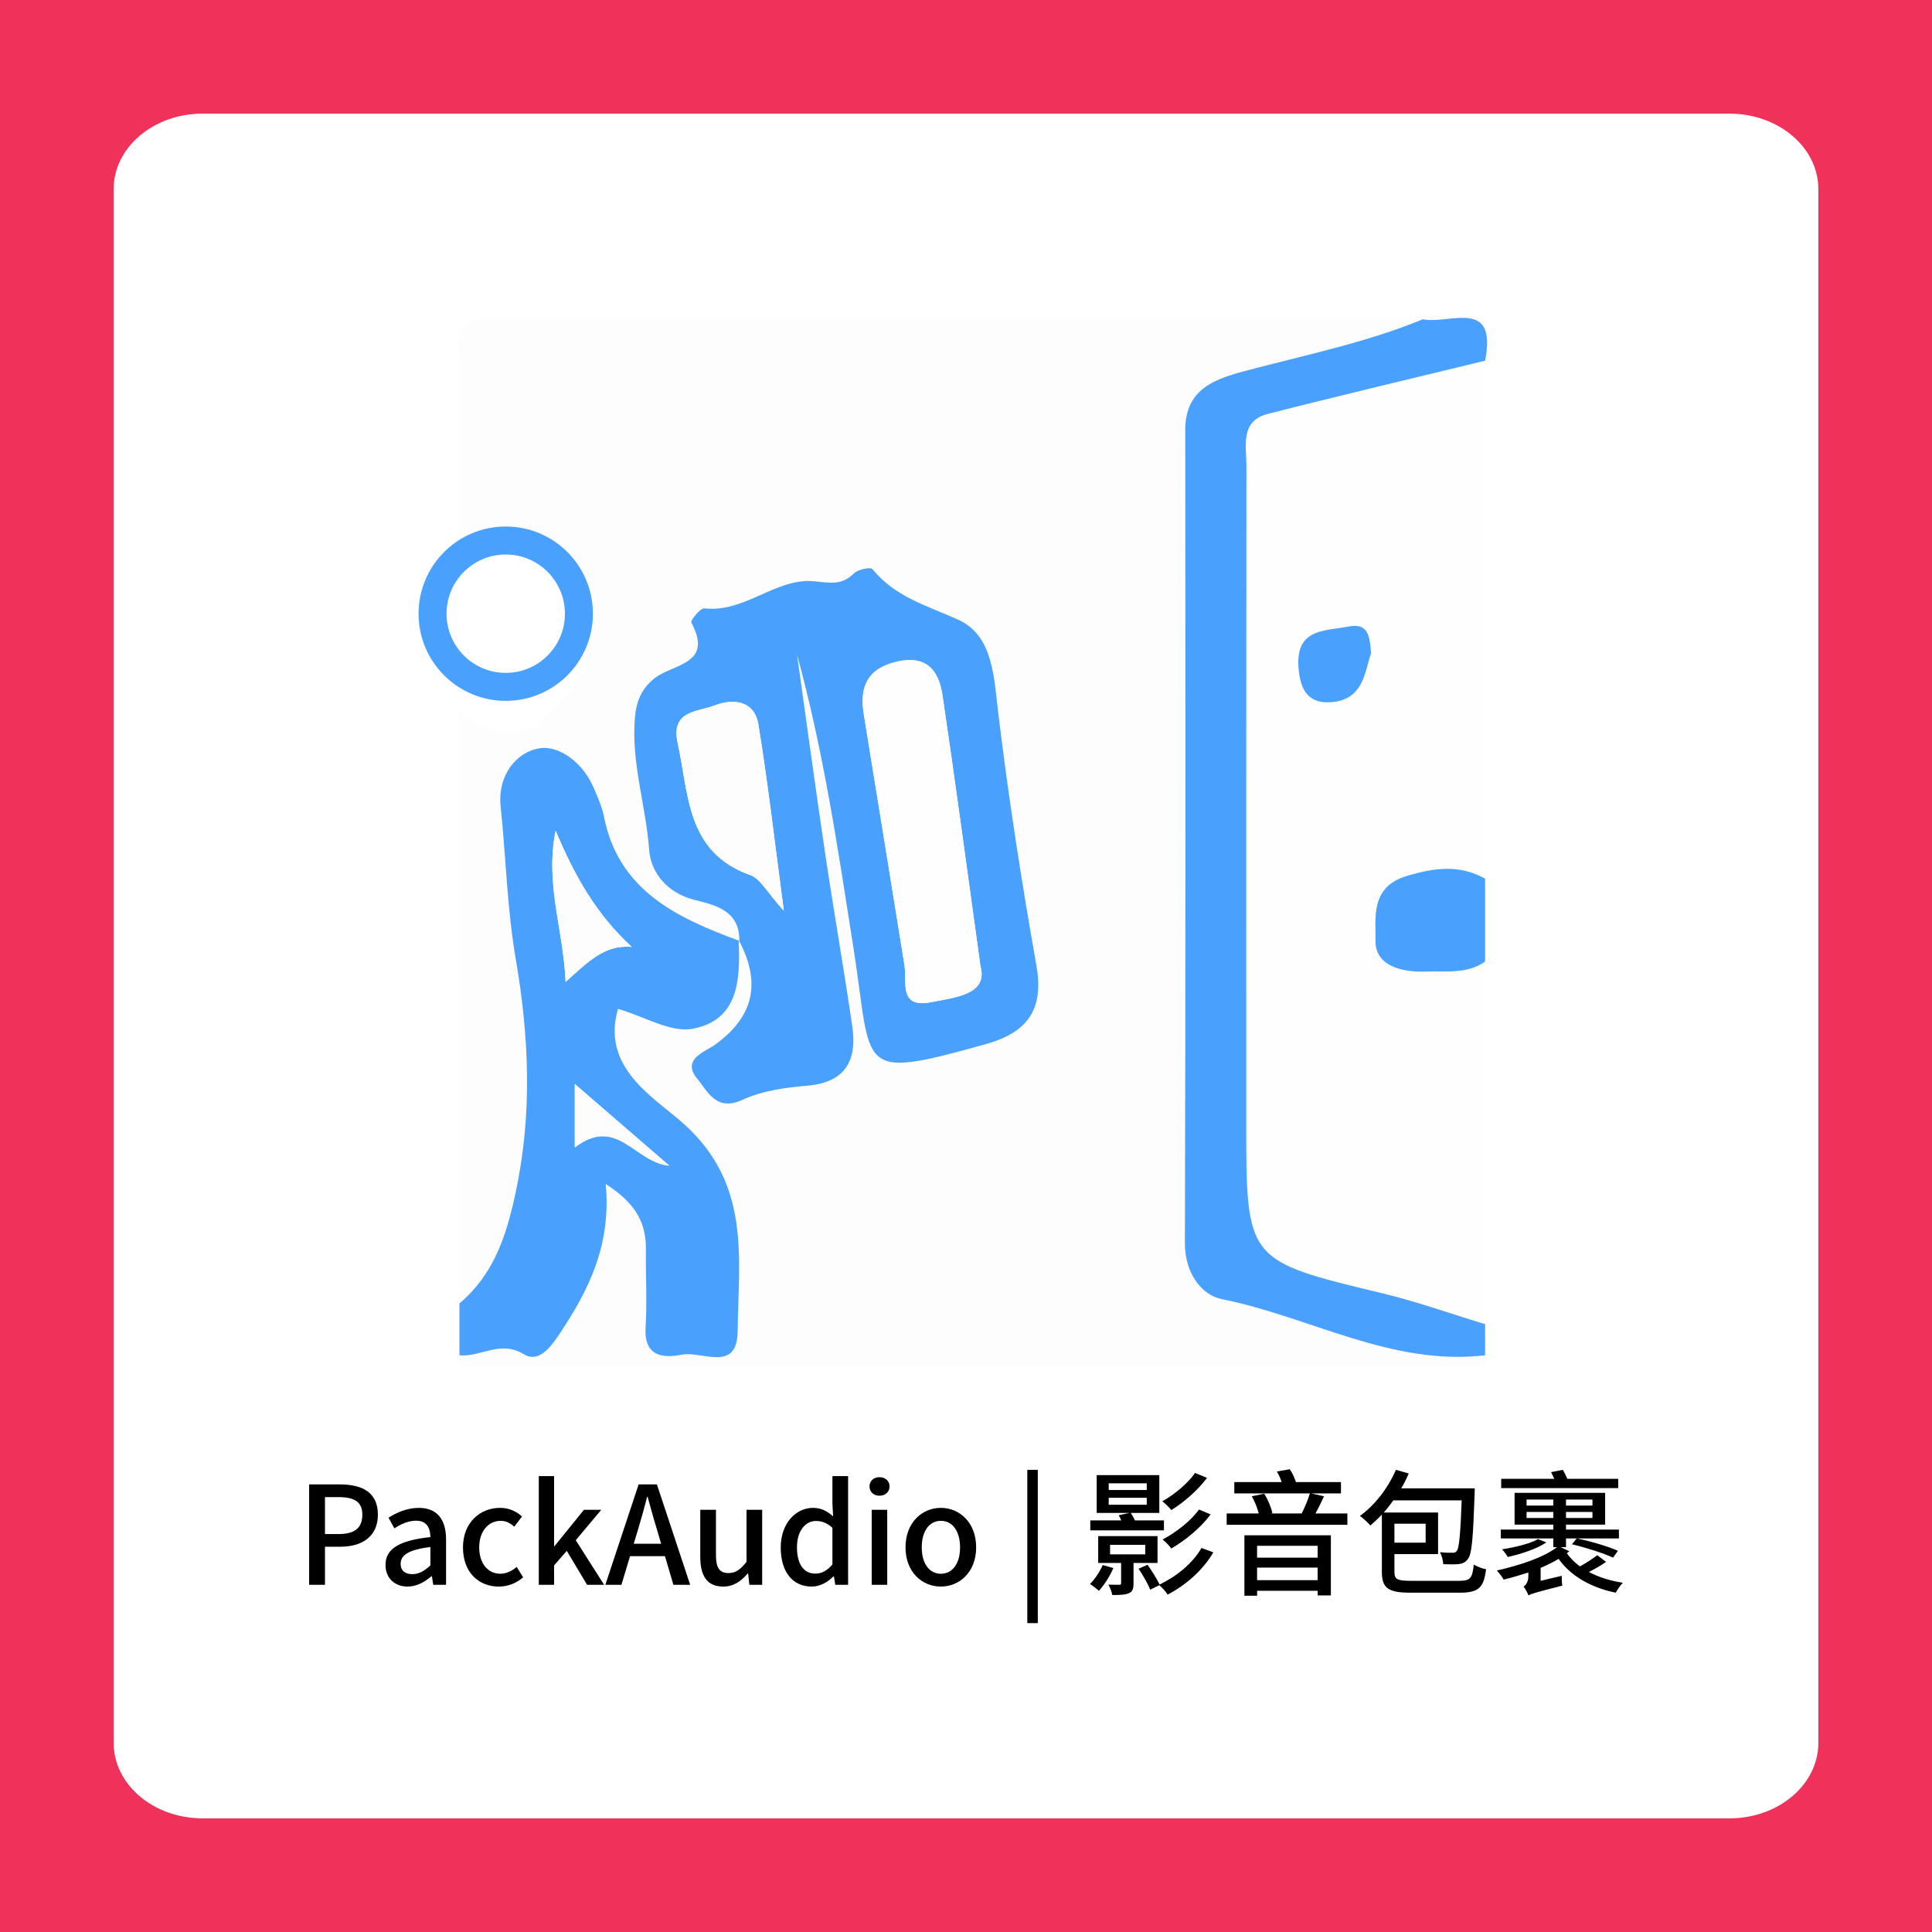
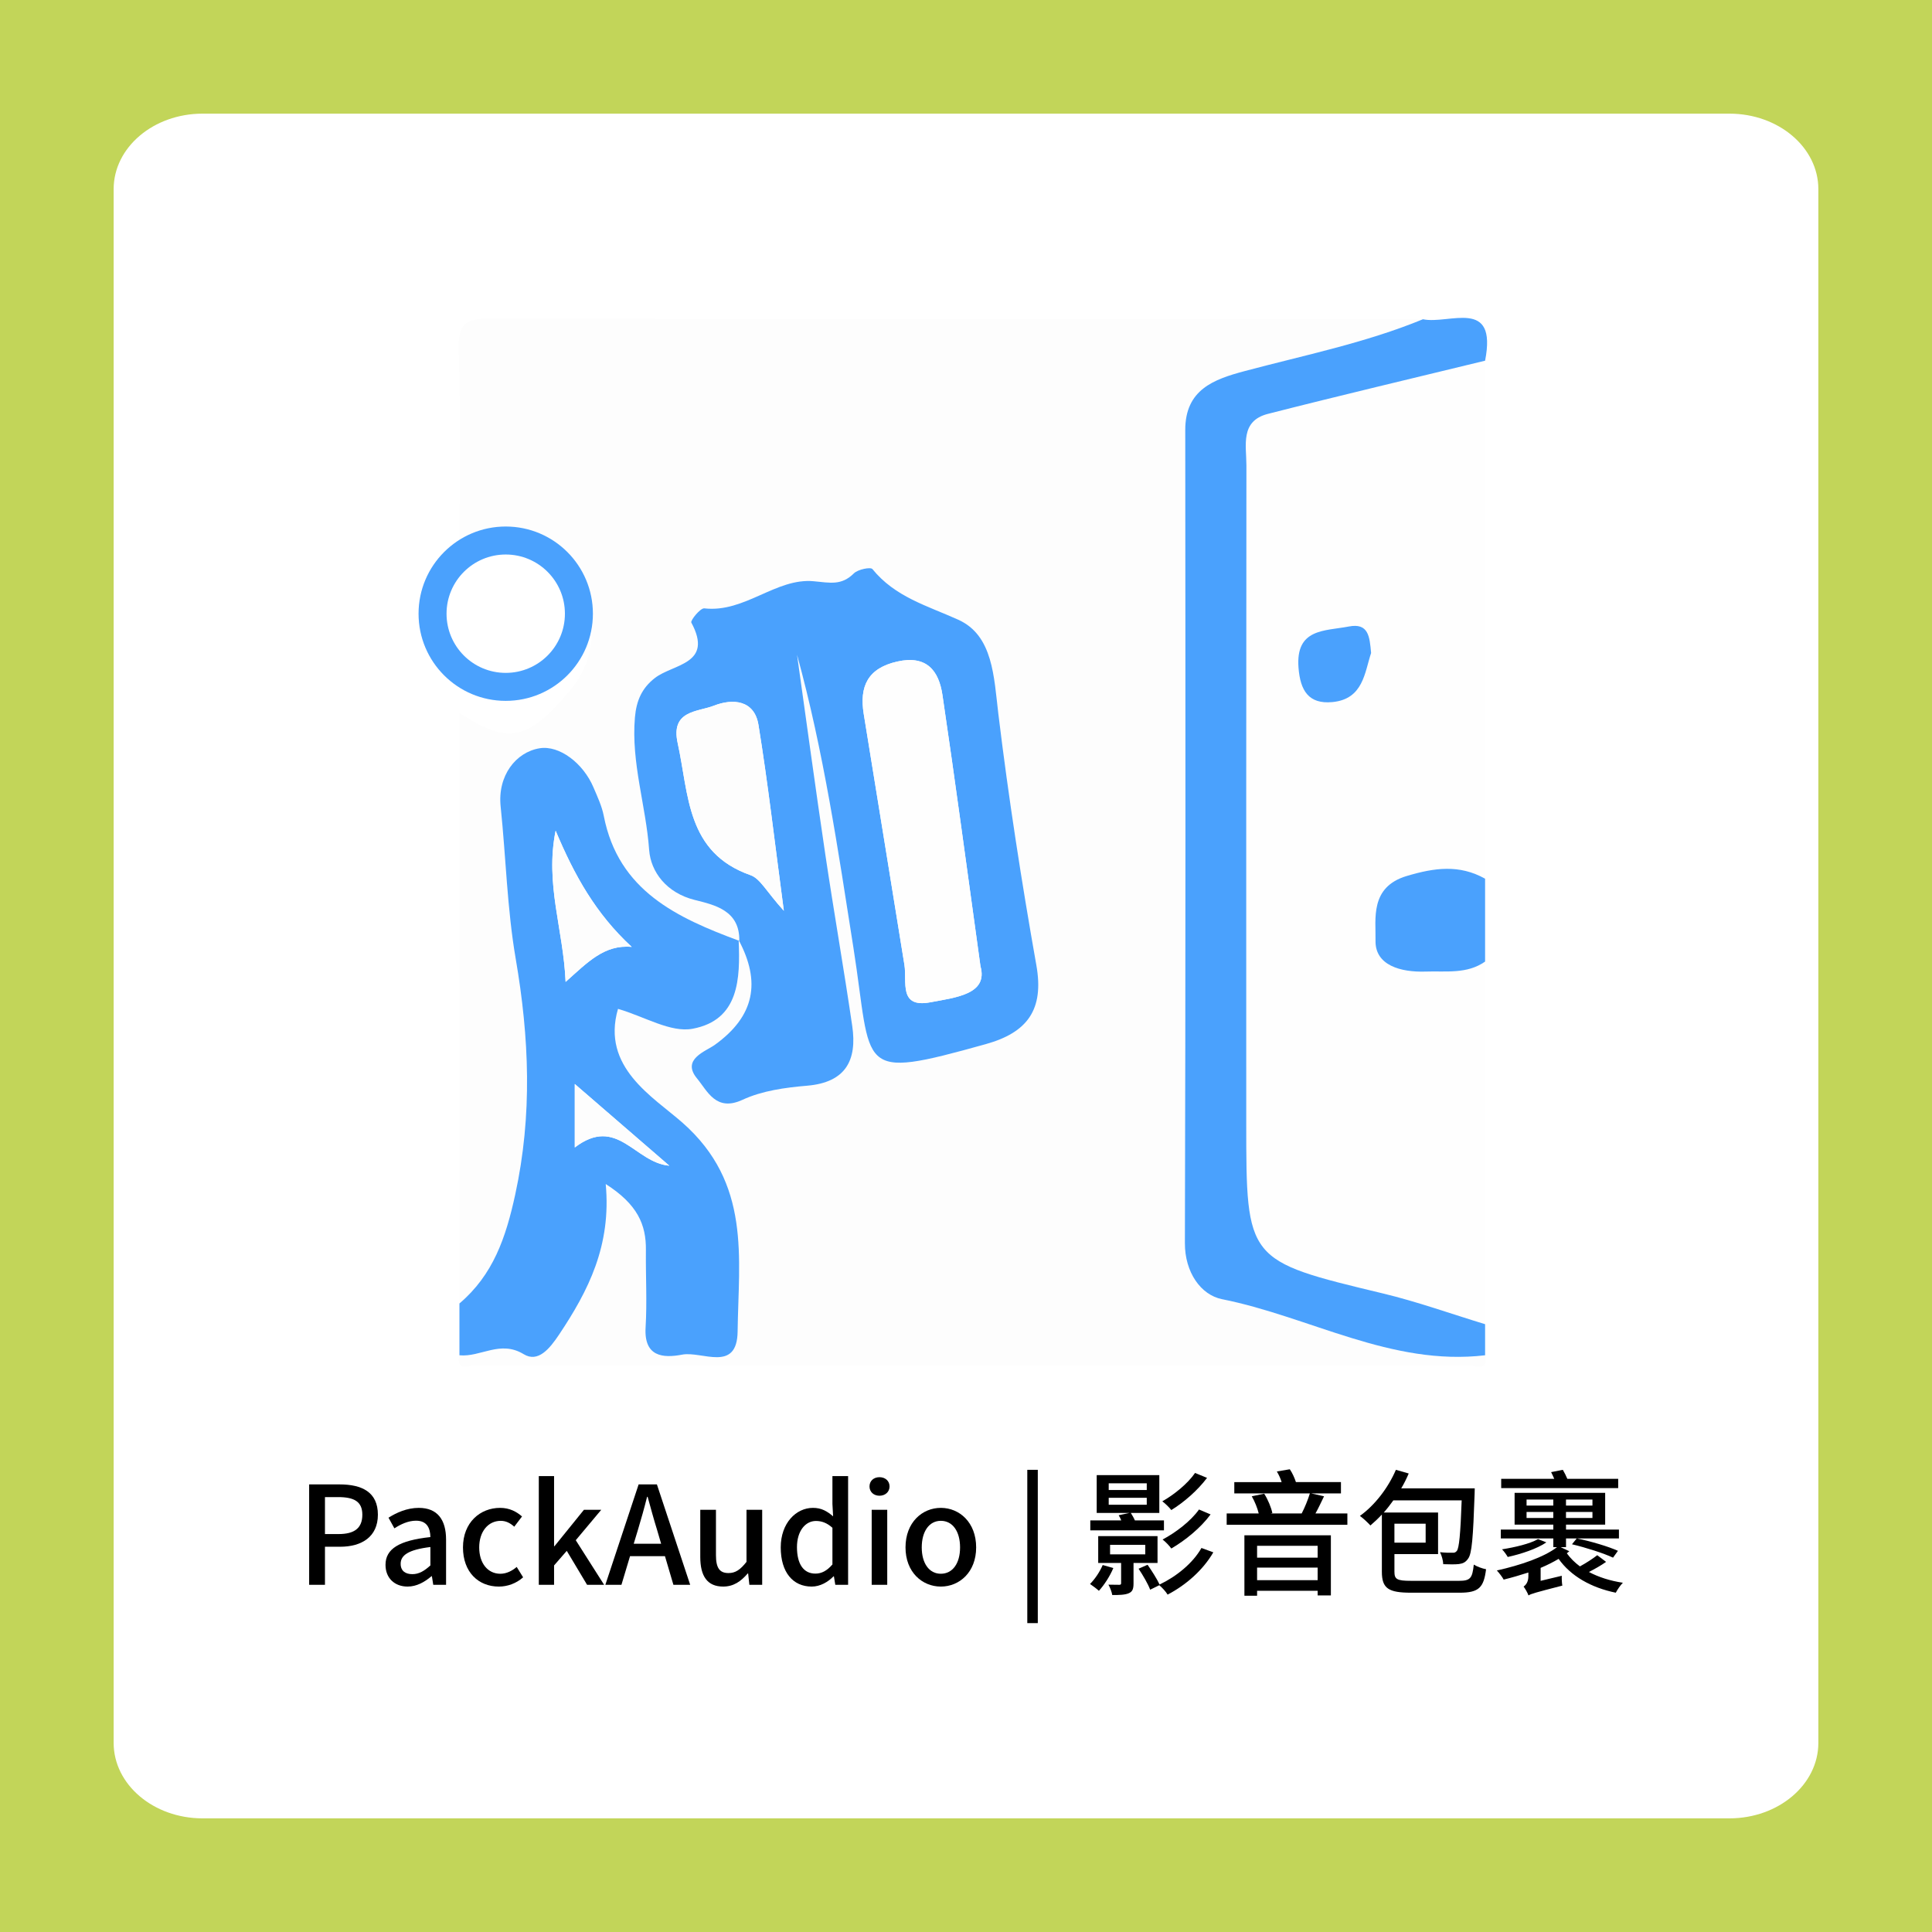
<svg xmlns="http://www.w3.org/2000/svg" version="1.1" id="圖層_1" x="0px" y="0px" width="340px" height="340px" viewBox="0 0 340 340" enable-background="new 0 0 340 340" xml:space="preserve">
-   <rect fill="#F0325B" width="340" height="340" />
-   <path fill="#FFFFFF" d="M320,306.716c0,7.336-7.008,13.284-15.652,13.284H35.652C27.008,320,20,314.052,20,306.716V33.284  C20,25.947,27.008,20,35.652,20h268.695C312.992,20,320,25.947,320,33.284V306.716z" />
-   <path fill-rule="evenodd" clip-rule="evenodd" fill="#FDFDFD" d="M80.853,98.117c0-12.154,0.243-24.317-0.125-36.461  c-0.139-4.58,1.036-5.607,5.594-5.592c54.697,0.184,109.394,0.119,164.09,0.119c-10.132,4.167-20.85,6.316-31.378,9.123  c-5.437,1.45-10.458,3.255-10.452,10.362c0.038,47.705,0.074,95.41-0.063,143.113c-0.014,5.11,2.798,9.107,6.535,9.854  c15.478,3.09,29.781,11.817,46.297,9.871c0.623,2.88-1.601,1.785-2.713,1.786c-58.358,0.042-116.715,0.042-175.074,0  c-1.112-0.001-3.335,1.094-2.712-1.786c3.731,0.371,7.154-2.726,11.307-0.193c2.519,1.537,4.554-0.936,6.248-3.477  c5.11-7.668,9.198-15.613,8.188-26.467c5.617,3.592,7.119,7.158,7.072,11.628c-0.049,4.538,0.214,9.089-0.055,13.611  c-0.307,5.164,3.044,5.433,6.437,4.785c3.483-0.665,9.67,3.221,9.759-4.082c0.157-12.976,2.42-26.062-9.718-36.748  c-5.143-4.528-14.33-9.734-11.333-20.019c4.706,1.369,9.254,4.226,13.131,3.499c8.197-1.535,8.387-8.801,8.102-15.611  c3.93,7.365,2.84,13.388-4.201,18.449c-1.593,1.146-5.939,2.521-3.115,5.922c1.823,2.196,3.325,5.913,8.011,3.739  c3.438-1.595,7.507-2.147,11.353-2.475c6.828-0.58,8.818-4.506,7.939-10.521c-1.471-10.066-3.236-20.091-4.733-30.153  c-1.74-11.71-3.327-23.443-4.979-35.167c4.674,16.992,7.207,34.274,9.918,51.528c3.397,21.617,0.183,23.447,23.304,16.994  c7.293-2.034,10.286-6.035,8.896-13.875c-2.605-14.694-4.898-29.461-6.694-44.274c-0.783-6.459-0.914-13.769-7.052-16.538  c-5.488-2.477-11.121-3.995-15.104-8.911c-0.329-0.406-2.558,0.052-3.264,0.753c-2.19,2.169-4.147,1.66-7.07,1.386  c-6.65-0.623-12.117,5.588-19.257,4.774c-0.697-0.079-2.476,2.137-2.282,2.498c3.963,7.374-3.197,7.252-6.42,9.763  c-2.254,1.754-3.252,3.938-3.508,6.958c-0.677,7.948,1.941,15.489,2.505,23.285c0.282,3.893,3.08,7.576,8.002,8.804  c3.587,0.896,7.967,1.866,7.866,7.206c-10.957-4.067-21.282-8.788-23.853-21.994c-0.336-1.73-1.122-3.389-1.819-5.03  c-1.795-4.225-5.983-7.445-9.482-6.869c-4.16,0.685-7.42,4.808-6.849,10.265c0.934,8.914,1.134,17.941,2.647,26.749  c2.391,13.913,2.962,27.525-0.083,41.528c-1.652,7.596-3.881,14.123-9.816,19.163c0-34.642,0-69.282,0-103.924  c8.591,5.612,12.084,4.902,19.472-3.958c5.544-6.649,5.093-15.784-1.359-22.46C93.314,93.201,87.183,92.707,80.853,98.117z" />
-   <path fill-rule="evenodd" clip-rule="evenodd" fill="#FEFEFE" d="M261.352,169.222c0,21.271,0,42.542,0,63.813  c-5.992-1.822-11.91-3.953-17.989-5.413c-24.026-5.771-24.046-5.692-24.046-30.04c0-38.558-0.016-77.118,0.029-115.677  c0.003-3.477-1.142-7.812,3.776-9.068c12.711-3.248,25.482-6.258,38.229-9.362c0,30.387,0,60.774,0,91.161  c-4.527-2.529-8.885-1.941-13.792-0.476c-6.521,1.947-5.417,7.565-5.491,11.383c-0.084,4.361,4.473,5.587,8.815,5.437  C254.479,170.855,258.135,171.468,261.352,169.222z M241.291,114.917c-0.258-2.909-0.46-5.333-3.926-4.663  c-4.24,0.819-9.395,0.307-8.848,7.276c0.314,4.005,1.785,6.421,5.956,6.025C239.924,123.038,240.149,118.339,241.291,114.917z" />
-   <path fill-rule="evenodd" clip-rule="evenodd" fill="#4AA1FD" d="M80.853,229.389c5.935-5.04,8.164-11.567,9.816-19.163  c3.045-14.003,2.474-27.615,0.083-41.528c-1.513-8.807-1.714-17.834-2.647-26.749c-0.572-5.457,2.688-9.581,6.849-10.265  c3.499-0.576,7.687,2.644,9.482,6.869c0.697,1.641,1.482,3.3,1.819,5.03c2.57,13.206,12.896,17.927,23.853,21.994l-0.116-0.146  c0.286,6.812,0.096,14.077-8.102,15.612c-3.877,0.727-8.425-2.13-13.131-3.499c-2.998,10.284,6.19,15.49,11.333,20.019  c12.139,10.687,9.875,23.772,9.718,36.748c-0.089,7.303-6.276,3.417-9.759,4.082c-3.393,0.647-6.744,0.379-6.437-4.785  c0.27-4.522,0.006-9.073,0.055-13.611c0.047-4.47-1.456-8.036-7.072-11.628c1.01,10.854-3.079,18.799-8.188,26.467  c-1.693,2.541-3.729,5.014-6.248,3.477c-4.153-2.532-7.576,0.564-11.307,0.193C80.853,235.467,80.853,232.427,80.853,229.389z   M111.171,166.639c-6.329-5.837-10.078-12.57-13.389-20.451c-1.895,9.416,1.353,17.283,1.756,26.609  C103.356,169.407,106.327,166.184,111.171,166.639z M101.152,201.937c7.483-5.695,10.531,2.674,16.635,3.207  c-5.823-5.033-11.646-10.065-16.635-14.377C101.152,193.083,101.152,196.944,101.152,201.937z" />
-   <path fill-rule="evenodd" clip-rule="evenodd" fill="#4AA1FD" d="M261.352,63.476c-12.747,3.104-25.519,6.114-38.229,9.362  c-4.918,1.256-3.773,5.591-3.776,9.068c-0.045,38.559-0.029,77.119-0.029,115.677c0,24.348,0.02,24.27,24.046,30.04  c6.079,1.46,11.997,3.591,17.989,5.413c0,1.823,0,3.646,0,5.47c-16.516,1.946-30.819-6.781-46.297-9.871  c-3.737-0.746-6.549-4.743-6.535-9.854c0.137-47.703,0.101-95.408,0.063-143.113c-0.006-7.107,5.016-8.912,10.452-10.362  c10.528-2.807,21.246-4.957,31.378-9.123C255.034,57.149,263.541,52.292,261.352,63.476z" />
-   <path fill-rule="evenodd" clip-rule="evenodd" fill="#4AA1FD" d="M261.352,169.222c-3.217,2.246-6.873,1.633-10.468,1.758  c-4.343,0.15-8.899-1.075-8.815-5.437c0.074-3.817-1.03-9.436,5.491-11.383c4.907-1.465,9.265-2.054,13.792,0.476  C261.352,159.498,261.352,164.361,261.352,169.222z" />
-   <path fill-rule="evenodd" clip-rule="evenodd" fill="#4AA1FD" d="M130.106,165.577c0.101-5.339-4.279-6.31-7.866-7.206  c-4.922-1.228-7.72-4.911-8.002-8.804c-0.563-7.796-3.182-15.337-2.505-23.285c0.256-3.02,1.254-5.204,3.508-6.958  c3.224-2.511,10.384-2.39,6.42-9.763c-0.194-0.361,1.585-2.577,2.282-2.498c7.14,0.814,12.607-5.397,19.257-4.774  c2.923,0.274,4.879,0.784,7.07-1.386c0.707-0.702,2.935-1.159,3.264-0.753c3.983,4.916,9.616,6.434,15.104,8.911  c6.138,2.77,6.269,10.079,7.052,16.538c1.796,14.813,4.089,29.58,6.694,44.274c1.39,7.84-1.604,11.841-8.896,13.875  c-23.121,6.453-19.907,4.623-23.304-16.994c-2.712-17.254-5.245-34.536-9.918-51.528c1.652,11.724,3.239,23.457,4.979,35.167  c1.497,10.063,3.262,20.087,4.733,30.153c0.878,6.016-1.112,9.941-7.939,10.521c-3.846,0.327-7.915,0.88-11.353,2.475  c-4.686,2.174-6.188-1.543-8.011-3.739c-2.824-3.401,1.522-4.775,3.115-5.922c7.042-5.062,8.131-11.084,4.201-18.449  C129.991,165.431,130.106,165.577,130.106,165.577z M172.546,170.035c-2.435-17.509-4.45-32.635-6.691-47.726  c-0.635-4.279-2.774-7.045-7.932-5.89c-5.225,1.171-6.707,4.381-5.918,9.235c2.393,14.715,4.787,29.431,7.16,44.149  c0.478,2.967-1.061,7.64,4.553,6.584C168.266,175.532,173.92,174.96,172.546,170.035z M137.942,160.28  c-1.618-12.106-2.796-22.448-4.465-32.71c-0.717-4.408-4.551-4.673-7.823-3.387c-2.865,1.125-7.671,0.798-6.391,6.6  c1.996,9.049,1.476,19.249,12.825,23.235C133.799,154.619,134.906,156.939,137.942,160.28z" />
-   <path fill-rule="evenodd" clip-rule="evenodd" fill="#4AA1FD" d="M241.291,114.917c-1.142,3.422-1.367,8.12-6.817,8.638  c-4.171,0.396-5.642-2.02-5.956-6.025c-0.547-6.969,4.607-6.457,8.848-7.276C240.831,109.585,241.033,112.008,241.291,114.917z" />
-   <path fill-rule="evenodd" clip-rule="evenodd" fill="#FDFDFD" d="M111.171,166.639c-4.845-0.455-7.815,2.768-11.633,6.158  c-0.404-9.326-3.651-17.193-1.756-26.609C101.093,154.069,104.843,160.802,111.171,166.639z" />
-   <path fill-rule="evenodd" clip-rule="evenodd" fill="#FDFDFD" d="M101.152,201.937c0-4.992,0-8.854,0-11.17  c4.989,4.312,10.812,9.344,16.635,14.377C111.683,204.61,108.635,196.241,101.152,201.937z" />
-   <path fill-rule="evenodd" clip-rule="evenodd" fill="#FEFEFE" d="M172.546,170.035c1.374,4.925-4.28,5.497-8.829,6.353  c-5.614,1.056-4.075-3.617-4.553-6.584c-2.373-14.718-4.767-29.434-7.16-44.149c-0.789-4.854,0.694-8.064,5.918-9.235  c5.158-1.156,7.297,1.61,7.932,5.89C168.096,137.4,170.111,152.526,172.546,170.035z" />
-   <path fill-rule="evenodd" clip-rule="evenodd" fill="#FDFDFD" d="M137.942,160.28c-3.037-3.341-4.144-5.661-5.854-6.262  c-11.349-3.987-10.829-14.186-12.825-23.235c-1.28-5.801,3.525-5.474,6.391-6.6c3.272-1.287,7.106-1.021,7.823,3.387  C135.146,137.832,136.325,148.173,137.942,160.28z" />
+   <rect y="0" fill="#C2D559" width="340" height="340" />
+   <path fill="#FFFFFF" d="M320,306.716c0,7.336-7.008,13.284-15.652,13.284H35.652C27.008,320,20,314.052,20,306.716V33.284  C20,25.947,27.008,20,35.652,20h268.696C312.992,20,320,25.947,320,33.284V306.716z" />
+   <path fill="#FDFDFD" d="M80.853,98.117c0-12.154,0.243-24.317-0.125-36.462c-0.139-4.579,1.036-5.606,5.594-5.592  c54.697,0.185,109.394,0.119,164.09,0.119c-10.133,4.167-20.85,6.316-31.378,9.123c-5.437,1.45-10.458,3.255-10.452,10.362  c0.038,47.705,0.074,95.41-0.063,143.112c-0.015,5.11,2.797,9.107,6.535,9.854c15.477,3.09,29.78,11.817,46.297,9.871  c0.623,2.88-1.602,1.785-2.713,1.786c-58.359,0.042-116.716,0.042-175.075,0c-1.112-0.001-3.335,1.094-2.712-1.786  c3.731,0.371,7.154-2.727,11.307-0.193c2.519,1.537,4.554-0.936,6.248-3.477c5.11-7.668,9.198-15.613,8.188-26.467  c5.617,3.592,7.119,7.157,7.072,11.628c-0.049,4.538,0.214,9.089-0.055,13.61c-0.307,5.164,3.044,5.434,6.437,4.785  c3.483-0.665,9.67,3.222,9.759-4.082c0.157-12.976,2.42-26.062-9.718-36.748c-5.143-4.527-14.33-9.733-11.333-20.019  c4.706,1.369,9.254,4.226,13.131,3.499c8.197-1.535,8.387-8.801,8.102-15.611c3.93,7.365,2.84,13.388-4.201,18.449  c-1.593,1.146-5.939,2.521-3.115,5.922c1.823,2.196,3.325,5.913,8.011,3.739c3.438-1.595,7.507-2.147,11.353-2.476  c6.828-0.58,8.818-4.506,7.939-10.521c-1.471-10.066-3.236-20.091-4.733-30.153c-1.74-11.71-3.327-23.442-4.979-35.167  c4.674,16.992,7.207,34.274,9.918,51.528c3.397,21.617,0.183,23.447,23.303,16.994c7.293-2.034,10.287-6.035,8.896-13.875  c-2.605-14.694-4.898-29.461-6.693-44.274c-0.783-6.459-0.914-13.769-7.053-16.538c-5.488-2.477-11.121-3.995-15.104-8.911  c-0.329-0.405-2.558,0.053-3.264,0.753c-2.19,2.169-4.147,1.66-7.07,1.387c-6.65-0.623-12.117,5.588-19.257,4.773  c-0.697-0.079-2.476,2.138-2.282,2.498c3.963,7.374-3.197,7.252-6.42,9.764c-2.254,1.754-3.252,3.938-3.508,6.958  c-0.677,7.947,1.941,15.488,2.505,23.284c0.282,3.894,3.08,7.576,8.002,8.805c3.587,0.896,7.967,1.865,7.866,7.206  c-10.957-4.067-21.282-8.788-23.853-21.994c-0.336-1.73-1.122-3.39-1.819-5.03c-1.795-4.225-5.983-7.445-9.482-6.869  c-4.16,0.686-7.42,4.809-6.849,10.266c0.934,8.913,1.134,17.94,2.647,26.749c2.391,13.912,2.962,27.524-0.083,41.527  c-1.652,7.596-3.881,14.123-9.816,19.163c0-34.642,0-69.282,0-103.924c8.591,5.612,12.084,4.902,19.472-3.958  c5.544-6.649,5.093-15.784-1.359-22.46C93.314,93.201,87.183,92.707,80.853,98.117z" />
+   <path fill="#FEFEFE" d="M261.352,169.222c0,21.271,0,42.542,0,63.813c-5.992-1.822-11.91-3.953-17.988-5.413  c-24.026-5.771-24.047-5.692-24.047-30.04c0-38.559-0.016-77.118,0.029-115.678c0.004-3.477-1.142-7.812,3.776-9.067  c12.711-3.248,25.481-6.258,38.229-9.362c0,30.387,0,60.774,0,91.161c-4.527-2.529-8.886-1.941-13.793-0.476  c-6.521,1.946-5.416,7.564-5.49,11.383c-0.084,4.36,4.473,5.587,8.814,5.437C254.479,170.855,258.135,171.468,261.352,169.222z   M241.291,114.917c-0.258-2.909-0.46-5.333-3.926-4.663c-4.24,0.818-9.395,0.307-8.848,7.275c0.313,4.006,1.785,6.422,5.955,6.025  C239.924,123.038,240.148,118.339,241.291,114.917z" />
+   <path fill="#4AA1FD" d="M80.853,229.389c5.935-5.04,8.164-11.567,9.816-19.163c3.045-14.003,2.474-27.615,0.083-41.527  c-1.513-8.808-1.714-17.835-2.647-26.749c-0.572-5.457,2.688-9.581,6.849-10.266c3.499-0.576,7.687,2.645,9.482,6.869  c0.697,1.641,1.482,3.3,1.819,5.03c2.57,13.206,12.896,17.927,23.853,21.994l-0.116-0.146c0.286,6.813,0.096,14.077-8.102,15.612  c-3.877,0.727-8.425-2.13-13.131-3.499c-2.998,10.284,6.19,15.49,11.333,20.019c12.139,10.688,9.875,23.772,9.718,36.748  c-0.089,7.303-6.276,3.417-9.759,4.082c-3.393,0.647-6.744,0.379-6.437-4.785c0.27-4.521,0.006-9.072,0.055-13.61  c0.047-4.471-1.456-8.036-7.072-11.628c1.01,10.854-3.079,18.799-8.188,26.467c-1.693,2.541-3.729,5.014-6.248,3.477  c-4.153-2.532-7.576,0.564-11.307,0.193C80.853,235.467,80.853,232.427,80.853,229.389z M111.171,166.639  c-6.329-5.837-10.078-12.57-13.389-20.451c-1.895,9.416,1.353,17.283,1.756,26.609C103.356,169.407,106.327,166.184,111.171,166.639  z M101.152,201.937c7.483-5.694,10.531,2.674,16.635,3.207c-5.823-5.033-11.646-10.064-16.635-14.377  C101.152,193.083,101.152,196.944,101.152,201.937z" />
+   <path fill="#4AA1FD" d="M261.352,63.476c-12.746,3.104-25.519,6.114-38.229,9.362c-4.918,1.256-3.773,5.591-3.775,9.067  c-0.046,38.56-0.029,77.119-0.029,115.678c0,24.348,0.02,24.27,24.045,30.04c6.08,1.46,11.998,3.591,17.99,5.413  c0,1.822,0,3.646,0,5.47c-16.517,1.946-30.819-6.781-46.297-9.871c-3.738-0.746-6.55-4.743-6.535-9.854  c0.137-47.702,0.101-95.407,0.063-143.112c-0.006-7.107,5.016-8.912,10.452-10.362c10.528-2.807,21.246-4.957,31.378-9.123  C255.034,57.149,263.541,52.292,261.352,63.476z" />
+   <path fill="#4AA1FD" d="M261.352,169.222c-3.217,2.246-6.873,1.633-10.468,1.758c-4.343,0.15-8.899-1.075-8.815-5.437  c0.074-3.817-1.029-9.437,5.492-11.383c4.906-1.466,9.265-2.055,13.791,0.476C261.352,159.498,261.352,164.361,261.352,169.222z" />
+   <path fill="#4AA1FD" d="M130.106,165.577c0.101-5.34-4.279-6.311-7.866-7.206c-4.922-1.229-7.72-4.911-8.002-8.805  c-0.563-7.796-3.182-15.337-2.505-23.285c0.256-3.02,1.254-5.203,3.508-6.957c3.224-2.512,10.384-2.391,6.42-9.764  c-0.194-0.36,1.585-2.577,2.282-2.498c7.14,0.814,12.607-5.396,19.257-4.773c2.923,0.273,4.879,0.783,7.07-1.387  c0.707-0.701,2.935-1.158,3.264-0.753c3.983,4.916,9.616,6.435,15.104,8.911c6.137,2.771,6.269,10.079,7.051,16.538  c1.797,14.813,4.09,29.58,6.695,44.274c1.389,7.84-1.605,11.841-8.896,13.875c-23.121,6.453-19.907,4.623-23.304-16.994  c-2.712-17.254-5.245-34.536-9.918-51.528c1.652,11.725,3.239,23.457,4.979,35.167c1.497,10.063,3.262,20.087,4.733,30.153  c0.878,6.016-1.112,9.94-7.939,10.521c-3.846,0.327-7.915,0.88-11.353,2.476c-4.686,2.174-6.188-1.543-8.011-3.739  c-2.824-3.401,1.522-4.775,3.115-5.922c7.042-5.063,8.131-11.084,4.201-18.449C129.991,165.431,130.106,165.577,130.106,165.577z   M172.546,170.035c-2.435-17.51-4.45-32.636-6.691-47.727c-0.635-4.279-2.774-7.045-7.932-5.89  c-5.225,1.171-6.707,4.381-5.918,9.234c2.393,14.716,4.787,29.432,7.16,44.149c0.478,2.967-1.061,7.64,4.553,6.584  C168.266,175.532,173.92,174.96,172.546,170.035z M137.942,160.28c-1.618-12.105-2.796-22.447-4.465-32.71  c-0.717-4.407-4.551-4.673-7.823-3.387c-2.865,1.125-7.671,0.798-6.391,6.601c1.996,9.049,1.476,19.249,12.825,23.234  C133.799,154.619,134.906,156.939,137.942,160.28z" />
+   <path fill="#4AA1FD" d="M241.291,114.917c-1.143,3.422-1.367,8.12-6.816,8.638c-4.172,0.396-5.643-2.02-5.957-6.025  c-0.547-6.969,4.607-6.457,8.849-7.275C240.831,109.585,241.033,112.008,241.291,114.917z" />
+   <path fill="#FDFDFD" d="M111.171,166.639c-4.845-0.455-7.815,2.769-11.633,6.158c-0.404-9.326-3.651-17.193-1.756-26.609  C101.093,154.069,104.843,160.802,111.171,166.639z" />
+   <path fill="#FDFDFD" d="M101.152,201.937c0-4.992,0-8.854,0-11.17c4.989,4.313,10.812,9.344,16.635,14.377  C111.683,204.61,108.635,196.241,101.152,201.937z" />
+   <path fill="#FEFEFE" d="M172.546,170.035c1.374,4.925-4.28,5.497-8.829,6.353c-5.614,1.056-4.075-3.617-4.553-6.584  c-2.373-14.718-4.767-29.434-7.16-44.149c-0.789-4.854,0.694-8.063,5.918-9.234c5.158-1.156,7.297,1.609,7.932,5.89  C168.096,137.4,170.111,152.526,172.546,170.035z" />
+   <path fill="#FDFDFD" d="M137.942,160.28c-3.037-3.341-4.144-5.66-5.854-6.262c-11.349-3.987-10.829-14.186-12.825-23.234  c-1.28-5.802,3.525-5.475,6.391-6.601c3.272-1.287,7.106-1.021,7.823,3.387C135.146,137.832,136.325,148.173,137.942,160.28z" />
  <g>
-     <path d="M54.404,261.231h5.353c3.937,0,6.745,1.345,6.745,5.329c0,3.864-2.808,5.641-6.648,5.641h-2.665v6.696h-2.784V261.231z    M59.589,269.969c2.832,0,4.176-1.08,4.176-3.408s-1.464-3.097-4.272-3.097h-2.304v6.505H59.589z" />
-     <path d="M67.844,275.394c0-2.833,2.4-4.297,7.896-4.896c-0.024-1.536-0.576-2.881-2.52-2.881c-1.392,0-2.688,0.624-3.816,1.345   l-1.032-1.872c1.368-0.864,3.216-1.729,5.329-1.729c3.288,0,4.8,2.088,4.8,5.593v7.944h-2.256l-0.24-1.512h-0.072   c-1.2,1.031-2.616,1.824-4.2,1.824C69.452,279.21,67.844,277.722,67.844,275.394z M75.741,275.489v-3.24   c-3.912,0.479-5.232,1.464-5.232,2.952c0,1.296,0.888,1.824,2.064,1.824C73.725,277.025,74.661,276.474,75.741,275.489z" />
-     <path d="M81.476,272.321c0-4.417,3.048-6.961,6.528-6.961c1.68,0,2.904,0.672,3.864,1.512l-1.368,1.801   c-0.72-0.648-1.464-1.032-2.376-1.032c-2.208,0-3.792,1.872-3.792,4.681c0,2.784,1.512,4.632,3.72,4.632   c1.104,0,2.088-0.528,2.88-1.2l1.128,1.824c-1.2,1.08-2.76,1.633-4.272,1.633C84.212,279.21,81.476,276.689,81.476,272.321z" />
-     <path d="M94.82,259.768h2.688v12.337h0.072l5.184-6.408h3.048l-4.488,5.353l4.992,7.849h-3l-3.576-5.977l-2.232,2.568v3.408H94.82   V259.768z" />
+     <path d="M54.404,261.231h5.353c3.937,0,6.745,1.346,6.745,5.329c0,3.864-2.808,5.642-6.648,5.642h-2.665v6.695h-2.784   L54.404,261.231L54.404,261.231z M59.589,269.969c2.832,0,4.176-1.08,4.176-3.408s-1.464-3.097-4.272-3.097h-2.304v6.505H59.589   L59.589,269.969z" />
+     <path d="M67.844,275.394c0-2.833,2.4-4.297,7.896-4.896c-0.024-1.536-0.576-2.881-2.52-2.881c-1.392,0-2.688,0.624-3.816,1.345   l-1.032-1.872c1.368-0.864,3.216-1.729,5.329-1.729c3.288,0,4.8,2.089,4.8,5.594v7.943h-2.256l-0.24-1.512h-0.072   c-1.2,1.031-2.616,1.824-4.2,1.824C69.452,279.21,67.844,277.722,67.844,275.394z M75.741,275.489v-3.239   c-3.912,0.479-5.232,1.464-5.232,2.952c0,1.296,0.888,1.823,2.064,1.823C73.725,277.025,74.661,276.474,75.741,275.489z" />
+     <path d="M81.476,272.321c0-4.417,3.048-6.961,6.528-6.961c1.68,0,2.904,0.673,3.864,1.513l-1.368,1.801   c-0.72-0.648-1.464-1.032-2.376-1.032c-2.208,0-3.792,1.872-3.792,4.681c0,2.784,1.512,4.633,3.72,4.633   c1.104,0,2.088-0.528,2.88-1.2l1.128,1.824c-1.2,1.079-2.76,1.633-4.272,1.633C84.212,279.21,81.476,276.689,81.476,272.321z" />
+     <path d="M94.82,259.768h2.688v12.337h0.072l5.184-6.408h3.048l-4.488,5.354l4.992,7.849h-3l-3.576-5.977l-2.232,2.568v3.407H94.82   V259.768z" />
    <path d="M117.021,273.857h-6.145l-1.512,5.04h-2.832l5.856-17.666h3.216l5.856,17.666h-2.952L117.021,273.857z M116.349,271.673   l-0.696-2.376c-0.6-1.921-1.128-3.889-1.68-5.881h-0.096c-0.504,2.017-1.056,3.96-1.632,5.881l-0.72,2.376H116.349z" />
-     <path d="M123.236,274.001v-8.305h2.76v7.969c0,2.28,0.648,3.168,2.208,3.168c1.224,0,2.064-0.576,3.168-1.968v-9.169h2.76v13.201   h-2.256l-0.216-1.992h-0.072c-1.2,1.393-2.496,2.305-4.32,2.305C124.46,279.21,123.236,277.361,123.236,274.001z" />
-     <path d="M137.396,272.321c0-4.297,2.712-6.961,5.665-6.961c1.512,0,2.472,0.576,3.552,1.488l-0.12-2.185v-4.896h2.76v19.13h-2.256   l-0.24-1.488h-0.072c-0.984,1.008-2.352,1.801-3.84,1.801C139.532,279.21,137.396,276.689,137.396,272.321z M146.493,275.321   v-6.457c-0.984-0.888-1.92-1.2-2.904-1.2c-1.848,0-3.336,1.753-3.336,4.608c0,3.001,1.176,4.657,3.241,4.657   C144.597,276.93,145.533,276.425,146.493,275.321z" />
-     <path d="M153.019,261.592c0-0.984,0.744-1.632,1.752-1.632c1.008,0,1.776,0.647,1.776,1.632c0,0.96-0.768,1.632-1.776,1.632   C153.763,263.224,153.019,262.552,153.019,261.592z M153.403,265.696h2.736v13.201h-2.736V265.696z" />
-     <path d="M159.355,272.321c0-4.417,2.952-6.961,6.216-6.961s6.216,2.544,6.216,6.961c0,4.368-2.952,6.889-6.216,6.889   S159.355,276.689,159.355,272.321z M168.956,272.321c0-2.809-1.296-4.681-3.384-4.681c-2.064,0-3.36,1.872-3.36,4.681   c0,2.784,1.296,4.632,3.36,4.632C167.66,276.953,168.956,275.105,168.956,272.321z" />
+     <path d="M123.236,274.001v-8.306h2.76v7.97c0,2.279,0.648,3.168,2.208,3.168c1.224,0,2.064-0.576,3.168-1.968v-9.17h2.76v13.201   h-2.256l-0.216-1.992h-0.072c-1.2,1.394-2.496,2.306-4.32,2.306C124.46,279.21,123.236,277.361,123.236,274.001z" />
+     <path d="M137.396,272.321c0-4.297,2.712-6.961,5.665-6.961c1.512,0,2.472,0.576,3.552,1.488l-0.12-2.185v-4.896h2.76v19.13h-2.256   l-0.24-1.487h-0.072c-0.984,1.008-2.352,1.801-3.84,1.801C139.532,279.21,137.396,276.689,137.396,272.321z M146.493,275.321   v-6.457c-0.984-0.888-1.92-1.199-2.904-1.199c-1.848,0-3.336,1.753-3.336,4.607c0,3.001,1.176,4.657,3.241,4.657   C144.597,276.93,145.533,276.425,146.493,275.321z" />
+     <path d="M153.019,261.592c0-0.984,0.744-1.632,1.752-1.632s1.776,0.646,1.776,1.632c0,0.96-0.768,1.632-1.776,1.632   S153.019,262.552,153.019,261.592z M153.403,265.696h2.736v13.201h-2.736V265.696L153.403,265.696z" />
+     <path d="M159.355,272.321c0-4.417,2.952-6.961,6.216-6.961c3.264,0,6.216,2.544,6.216,6.961c0,4.368-2.952,6.89-6.216,6.89   C162.307,279.21,159.355,276.689,159.355,272.321z M168.956,272.321c0-2.809-1.296-4.681-3.384-4.681   c-2.064,0-3.36,1.872-3.36,4.681c0,2.784,1.296,4.633,3.36,4.633C167.66,276.953,168.956,275.105,168.956,272.321z" />
    <path d="M180.787,258.664h1.848v26.978h-1.848V258.664z" />
-     <path d="M195.93,275.945c-0.6,1.44-1.631,3.024-2.543,4.008c-0.361-0.336-1.129-0.912-1.561-1.199   c0.889-0.889,1.729-2.161,2.232-3.337L195.93,275.945z M204.836,269.32h-12.961v-1.752h5.447c-0.119-0.336-0.287-0.647-0.455-0.912   l1.92-0.408h-5.785V259.6h11.018v6.648h-5.018c0.24,0.385,0.529,0.864,0.721,1.32h5.113V269.32z M199.482,275.058v3.576   c0,0.983-0.168,1.464-0.84,1.752s-1.607,0.312-2.904,0.312c-0.096-0.576-0.385-1.319-0.672-1.824   c0.863,0.024,1.68,0.024,1.896,0.024c0.264,0,0.336-0.072,0.336-0.288v-3.552h-4.033v-4.729h10.441v4.729H199.482z    M195.115,262.216h6.695v-1.176h-6.695V262.216z M195.115,264.809h6.695v-1.225h-6.695V264.809z M195.354,273.545h6.193v-1.68   h-6.193V273.545z M213.523,273.185c-1.824,3.145-4.824,5.761-8.041,7.441c-0.311-0.528-0.959-1.225-1.463-1.656l-1.609,0.792   c-0.359-0.984-1.271-2.544-2.039-3.696l1.584-0.696c0.768,1.104,1.68,2.544,2.111,3.48c2.93-1.393,5.857-3.744,7.369-6.433   L213.523,273.185z M212.42,260.08c-1.633,2.184-4.057,4.296-6.289,5.664c-0.359-0.456-1.031-1.128-1.584-1.536   c2.041-1.152,4.465-3.096,5.762-4.992L212.42,260.08z M213.043,266.513c-1.727,2.352-4.439,4.561-6.912,6   c-0.359-0.504-1.008-1.176-1.535-1.584c2.279-1.2,4.969-3.24,6.408-5.28L213.043,266.513z" />
-     <path d="M237.115,266.345v1.992h-21.24v-1.992h5.639c-0.215-0.912-0.695-2.112-1.223-3.024l2.184-0.456   c0.672,1.032,1.248,2.472,1.439,3.408l-0.311,0.072h5.471c0.529-1.009,1.129-2.473,1.441-3.528h-13.297v-1.992h8.328   c-0.191-0.624-0.504-1.32-0.84-1.872l2.279-0.385c0.457,0.648,0.84,1.536,1.08,2.257h7.922v1.992h-5.232l2.256,0.504   c-0.504,1.032-1.008,2.136-1.512,3.024H237.115z M218.994,270.185h15.217v10.585h-2.328v-0.816h-10.656v0.864h-2.232V270.185z    M221.227,272.033v2.088h10.656v-2.088H221.227z M231.883,278.081v-2.208h-10.656v2.208H231.883z" />
-     <path d="M256.748,278.201c2.039,0,2.352-0.479,2.615-2.856c0.576,0.36,1.512,0.696,2.16,0.816   c-0.408,3.217-1.248,4.129-4.656,4.129h-8.496c-4.008,0-5.186-0.721-5.186-3.697v-10.057c-0.646,0.696-1.344,1.345-2.016,1.921   c-0.385-0.433-1.295-1.297-1.848-1.681c2.615-1.872,4.969-4.92,6.336-8.112l2.256,0.647c-0.383,0.889-0.814,1.776-1.32,2.616   h12.938c0,0-0.023,0.696-0.023,0.984c-0.264,7.729-0.48,10.537-1.152,11.401c-0.455,0.647-0.912,0.84-1.607,0.936   c-0.625,0.072-1.656,0.072-2.762,0.024c-0.023-0.624-0.264-1.536-0.574-2.112c0.936,0.096,1.799,0.12,2.207,0.096   c0.313,0.024,0.553-0.048,0.768-0.336c0.385-0.528,0.625-2.809,0.842-8.881h-12.025c-0.529,0.744-1.105,1.488-1.682,2.137h9.553   v7.32h-7.68v3.096c0,1.32,0.408,1.608,2.928,1.608H256.748z M245.395,268.145v3.336h5.496v-3.336H245.395z" />
-     <path d="M282.645,274.865c-0.912,0.647-1.992,1.248-3.025,1.776c1.705,0.912,3.744,1.56,5.977,1.896   c-0.432,0.433-0.959,1.2-1.248,1.753c-4.344-0.889-7.92-2.929-10.057-5.953c-0.936,0.552-2.016,1.104-3.168,1.584v2.28l3.721-0.888   c-0.025,0.552,0.023,1.296,0.096,1.728c-4.752,1.225-5.496,1.44-5.953,1.729c-0.145-0.432-0.6-1.224-0.863-1.56   c0.359-0.24,0.84-0.769,0.84-1.801v-0.672c-1.416,0.456-2.881,0.888-4.346,1.248c-0.238-0.456-0.84-1.224-1.199-1.608   c4.201-0.936,8.328-2.352,10.584-4.104h-0.646v-1.536h-9.242v-1.56h9.242v-0.864h-6.816v-5.593h15.938v5.593h-6.889v0.864h9.313   v1.56h-9.313v1.536h-0.938l1.514,0.721c-0.145,0.12-0.289,0.24-0.434,0.359c0.602,0.841,1.393,1.633,2.305,2.305   c1.104-0.6,2.281-1.368,3.049-1.968L282.645,274.865z M284.779,261.88h-20.594v-1.632h9.338c-0.168-0.408-0.385-0.816-0.553-1.177   l2.064-0.407c0.287,0.479,0.576,1.08,0.791,1.584h8.953V261.88z M272.131,271.433c-1.584,1.104-4.465,2.064-6.793,2.568   c-0.191-0.336-0.672-1.032-1.008-1.344c2.279-0.36,4.945-0.984,6.336-1.801L272.131,271.433z M268.65,264.952h4.705v-1.056h-4.705   V264.952z M273.355,267.137v-1.057h-4.705v1.057H273.355z M280.244,263.896h-4.656v1.056h4.656V263.896z M280.244,266.08h-4.656   v1.057h4.656V266.08z M283.867,274.121c-1.631-0.769-4.775-1.776-7.225-2.353l0.84-1.032c2.377,0.48,5.568,1.417,7.25,2.185   L283.867,274.121z" />
+     <path d="M195.93,275.945c-0.6,1.44-1.631,3.024-2.543,4.009c-0.361-0.336-1.129-0.912-1.561-1.199   c0.889-0.89,1.729-2.161,2.232-3.337L195.93,275.945z M204.836,269.32h-12.961v-1.752h5.447c-0.119-0.336-0.287-0.646-0.455-0.912   l1.92-0.407h-5.785V259.6h11.018v6.648h-5.018c0.24,0.385,0.529,0.863,0.721,1.319h5.113V269.32z M199.482,275.058v3.576   c0,0.983-0.168,1.464-0.84,1.752s-1.607,0.313-2.904,0.313c-0.096-0.576-0.385-1.319-0.672-1.824   c0.863,0.023,1.68,0.023,1.896,0.023c0.265,0,0.336-0.071,0.336-0.288v-3.552h-4.032v-4.729h10.44v4.729H199.482z M195.115,262.216   h6.695v-1.176h-6.695V262.216z M195.115,264.809h6.695v-1.225h-6.695V264.809z M195.354,273.545h6.193v-1.68h-6.193V273.545z    M213.523,273.185c-1.824,3.146-4.824,5.761-8.041,7.441c-0.312-0.528-0.959-1.226-1.463-1.656l-1.609,0.792   c-0.359-0.984-1.271-2.544-2.039-3.696l1.584-0.695c0.768,1.104,1.68,2.544,2.111,3.479c2.93-1.393,5.856-3.744,7.369-6.433   L213.523,273.185z M212.42,260.08c-1.633,2.184-4.057,4.296-6.289,5.664c-0.359-0.456-1.031-1.128-1.584-1.536   c2.041-1.152,4.465-3.097,5.762-4.992L212.42,260.08z M213.043,266.513c-1.727,2.352-4.439,4.562-6.912,6   c-0.359-0.504-1.008-1.176-1.535-1.584c2.279-1.2,4.969-3.24,6.408-5.28L213.043,266.513z" />
+     <path d="M237.115,266.345v1.992h-21.24v-1.992h5.639c-0.215-0.912-0.695-2.112-1.223-3.024l2.184-0.455   c0.672,1.031,1.248,2.472,1.439,3.407l-0.311,0.072h5.471c0.529-1.009,1.129-2.473,1.441-3.528h-13.298v-1.991h8.328   c-0.19-0.624-0.504-1.32-0.84-1.872l2.278-0.386c0.457,0.648,0.841,1.536,1.08,2.257h7.922v1.992h-5.231l2.257,0.504   c-0.505,1.032-1.009,2.137-1.513,3.024H237.115L237.115,266.345z M218.994,270.185h15.217v10.585h-2.328v-0.815h-10.656v0.863   h-2.231L218.994,270.185L218.994,270.185z M221.227,272.033v2.088h10.656v-2.088H221.227z M231.883,278.081v-2.208h-10.656v2.208   H231.883z" />
+     <path d="M256.748,278.201c2.039,0,2.352-0.479,2.615-2.856c0.576,0.36,1.512,0.696,2.16,0.816   c-0.408,3.217-1.248,4.129-4.656,4.129h-8.496c-4.008,0-5.186-0.722-5.186-3.697v-10.057c-0.646,0.695-1.345,1.345-2.017,1.921   c-0.385-0.434-1.295-1.297-1.849-1.682c2.615-1.872,4.97-4.92,6.336-8.111l2.257,0.646c-0.384,0.89-0.813,1.776-1.32,2.616h12.938   c0,0-0.023,0.696-0.023,0.984c-0.264,7.729-0.48,10.536-1.152,11.4c-0.455,0.647-0.912,0.84-1.606,0.937   c-0.625,0.071-1.656,0.071-2.763,0.023c-0.022-0.624-0.264-1.536-0.573-2.111c0.937,0.096,1.799,0.119,2.207,0.096   c0.313,0.023,0.553-0.048,0.769-0.336c0.385-0.528,0.625-2.81,0.842-8.881h-12.025c-0.529,0.744-1.105,1.487-1.682,2.137h9.553   v7.32h-7.68v3.096c0,1.32,0.408,1.608,2.928,1.608L256.748,278.201L256.748,278.201z M245.395,268.145v3.336h5.496v-3.336H245.395z   " />
+     <path d="M282.645,274.865c-0.912,0.647-1.992,1.248-3.024,1.776c1.705,0.912,3.743,1.561,5.978,1.896   c-0.433,0.433-0.959,1.199-1.248,1.753c-4.345-0.89-7.92-2.93-10.058-5.953c-0.937,0.552-2.017,1.104-3.168,1.584v2.28l3.722-0.889   c-0.025,0.552,0.022,1.296,0.096,1.729c-4.752,1.225-5.496,1.439-5.953,1.729c-0.145-0.432-0.6-1.224-0.863-1.56   c0.359-0.24,0.84-0.77,0.84-1.801v-0.673c-1.416,0.456-2.881,0.889-4.346,1.248c-0.238-0.456-0.84-1.224-1.199-1.607   c4.201-0.937,8.328-2.353,10.584-4.104h-0.646v-1.536h-9.242v-1.56h9.242v-0.864h-6.815v-5.593h15.938v5.593h-6.89v0.864h9.313   v1.56h-9.313v1.536h-0.938l1.515,0.722c-0.146,0.119-0.289,0.239-0.435,0.358c0.603,0.841,1.394,1.633,2.306,2.306   c1.104-0.601,2.28-1.368,3.049-1.969L282.645,274.865z M284.779,261.88h-20.594v-1.632h9.338c-0.168-0.408-0.385-0.816-0.553-1.178   l2.063-0.406c0.286,0.479,0.575,1.08,0.791,1.584h8.952v1.632H284.779z M272.131,271.433c-1.584,1.104-4.465,2.064-6.793,2.568   c-0.191-0.336-0.672-1.032-1.008-1.344c2.279-0.36,4.945-0.984,6.336-1.802L272.131,271.433z M268.65,264.952h4.705v-1.057h-4.705   V264.952z M273.355,267.137v-1.057h-4.705v1.057H273.355z M280.244,263.896h-4.656v1.057h4.656V263.896z M280.244,266.08h-4.656   v1.057h4.656V266.08z M283.867,274.121c-1.631-0.77-4.775-1.776-7.225-2.354l0.84-1.032c2.377,0.48,5.567,1.417,7.25,2.186   L283.867,274.121z" />
  </g>
  <g>
-     <circle fill-rule="evenodd" clip-rule="evenodd" fill="#4AA1FD" cx="89" cy="108" r="15.341" />
-     <circle fill-rule="evenodd" clip-rule="evenodd" fill="#FFFFFF" cx="89" cy="108" r="10.416" />
+     <circle fill="#4AA1FD" cx="89" cy="108" r="15.341" />
+     <circle fill="#FFFFFF" cx="89" cy="108" r="10.416" />
  </g>
</svg>
